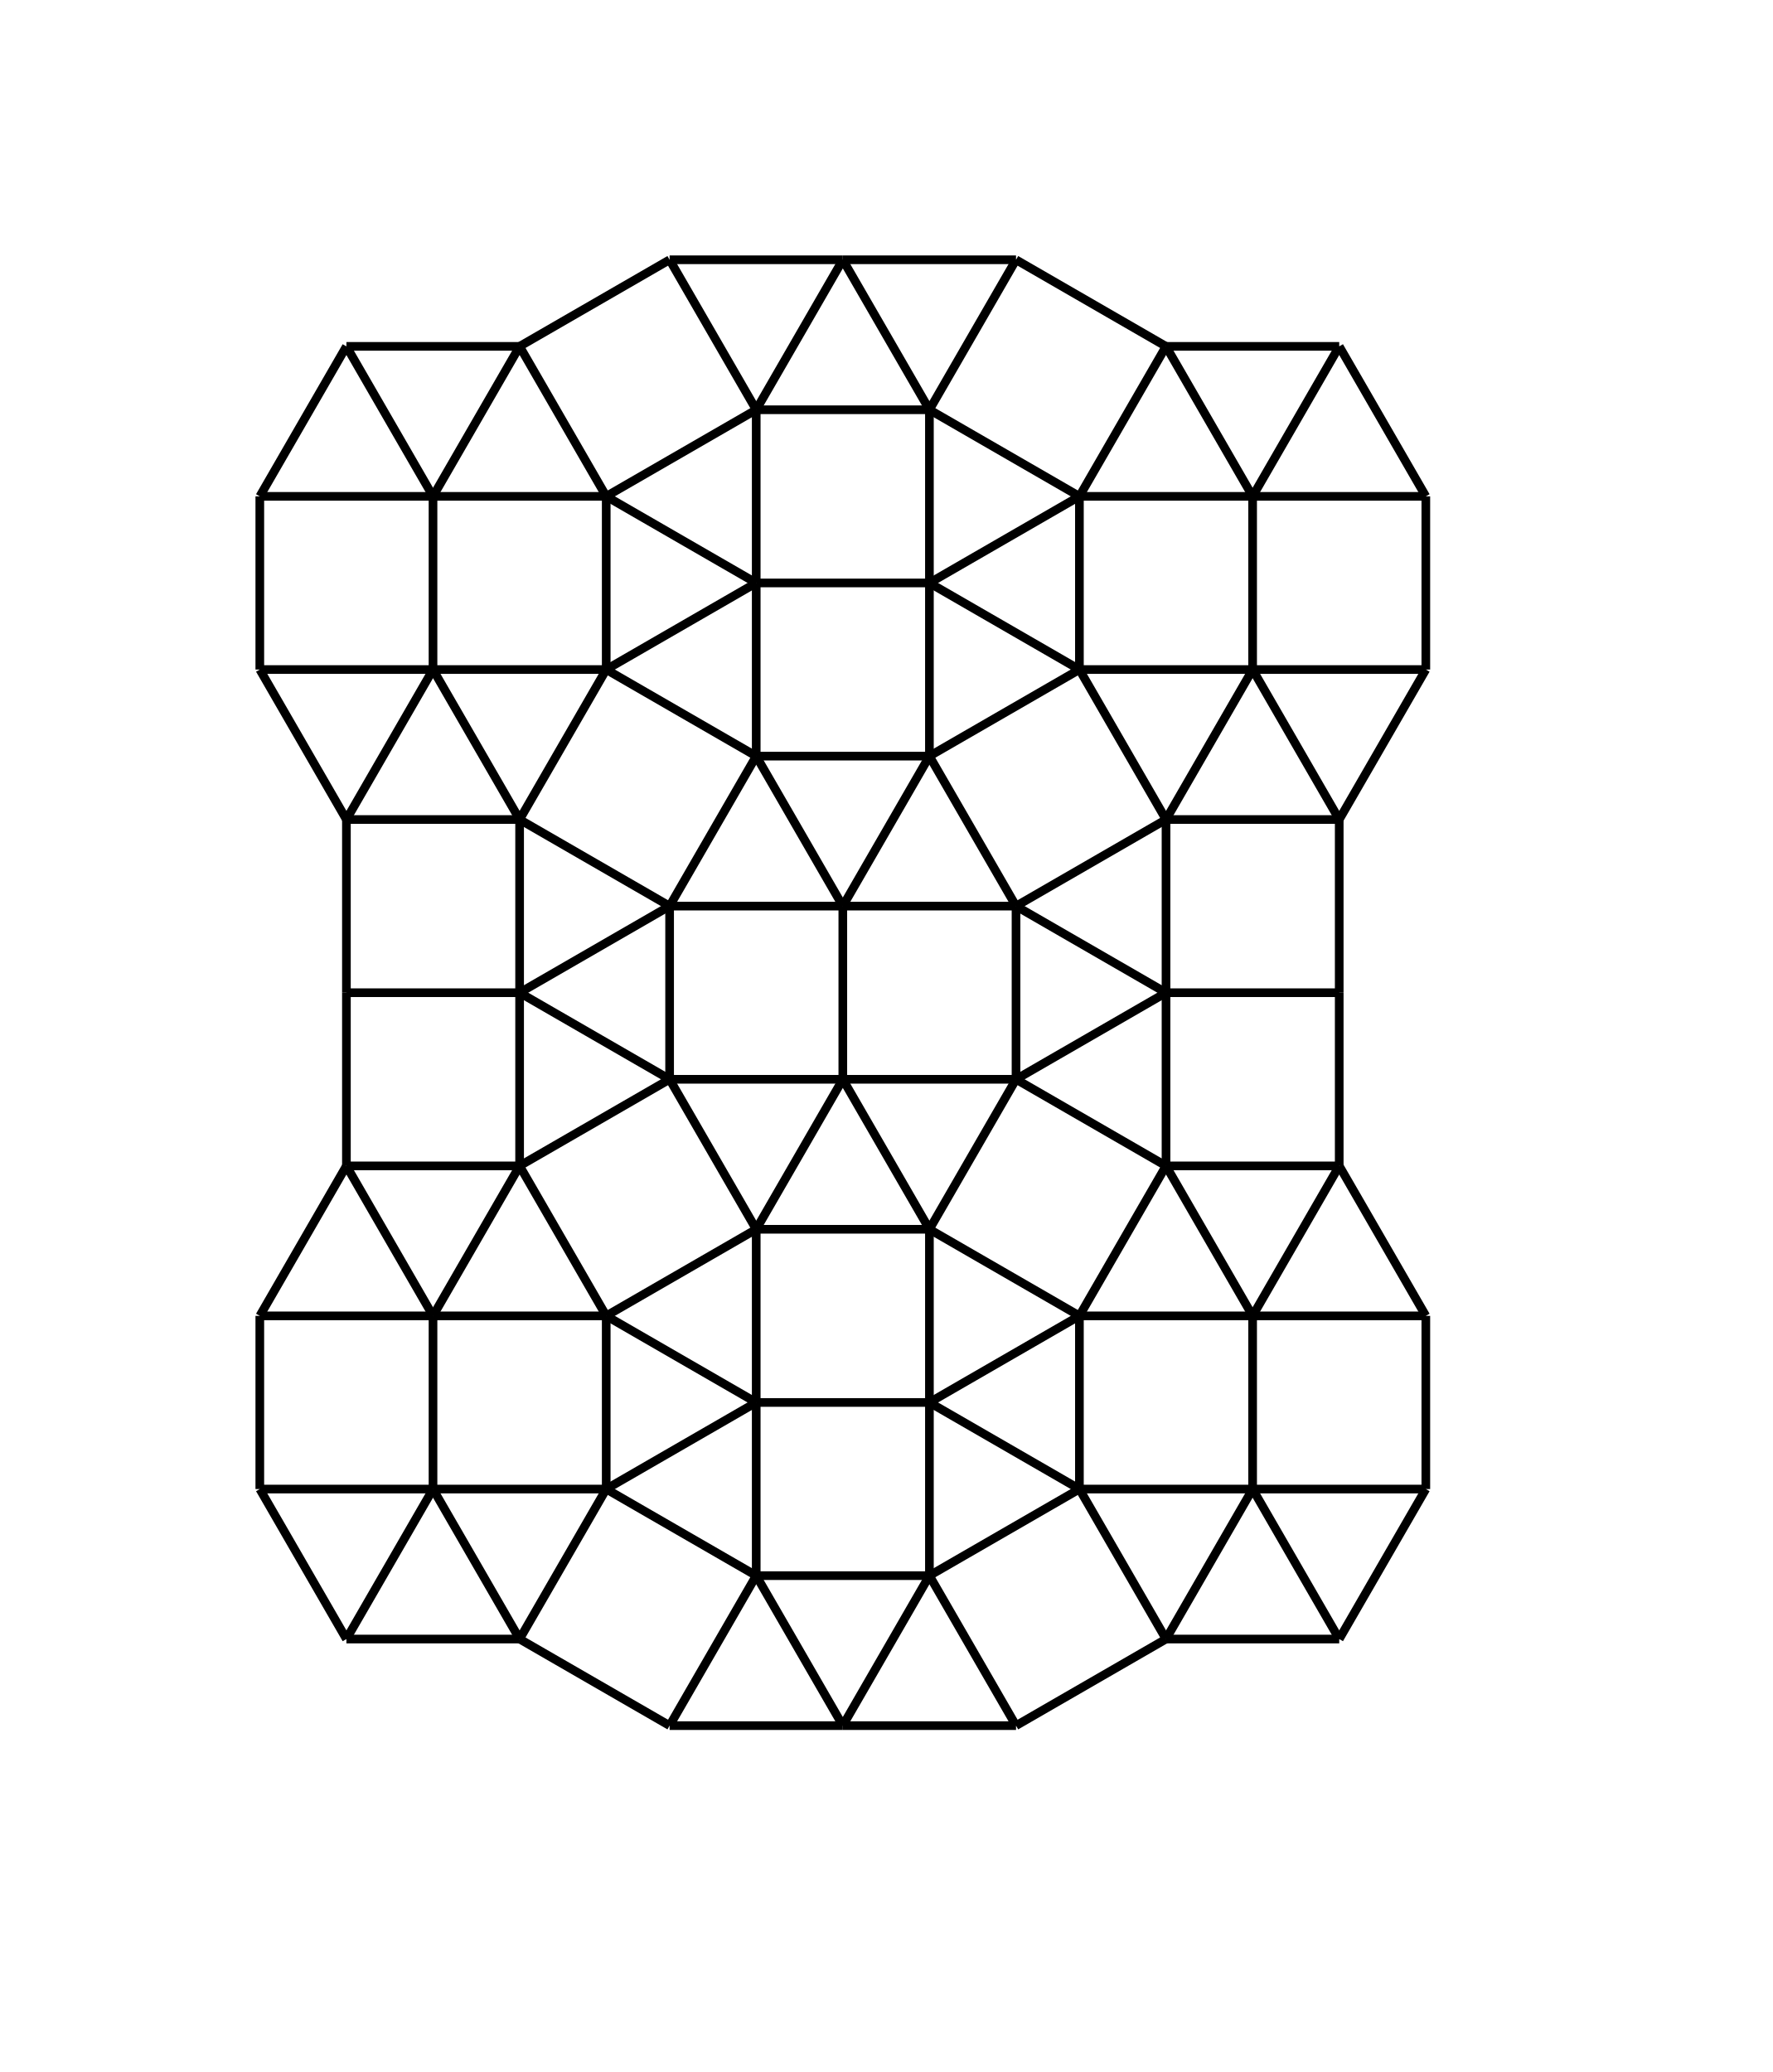
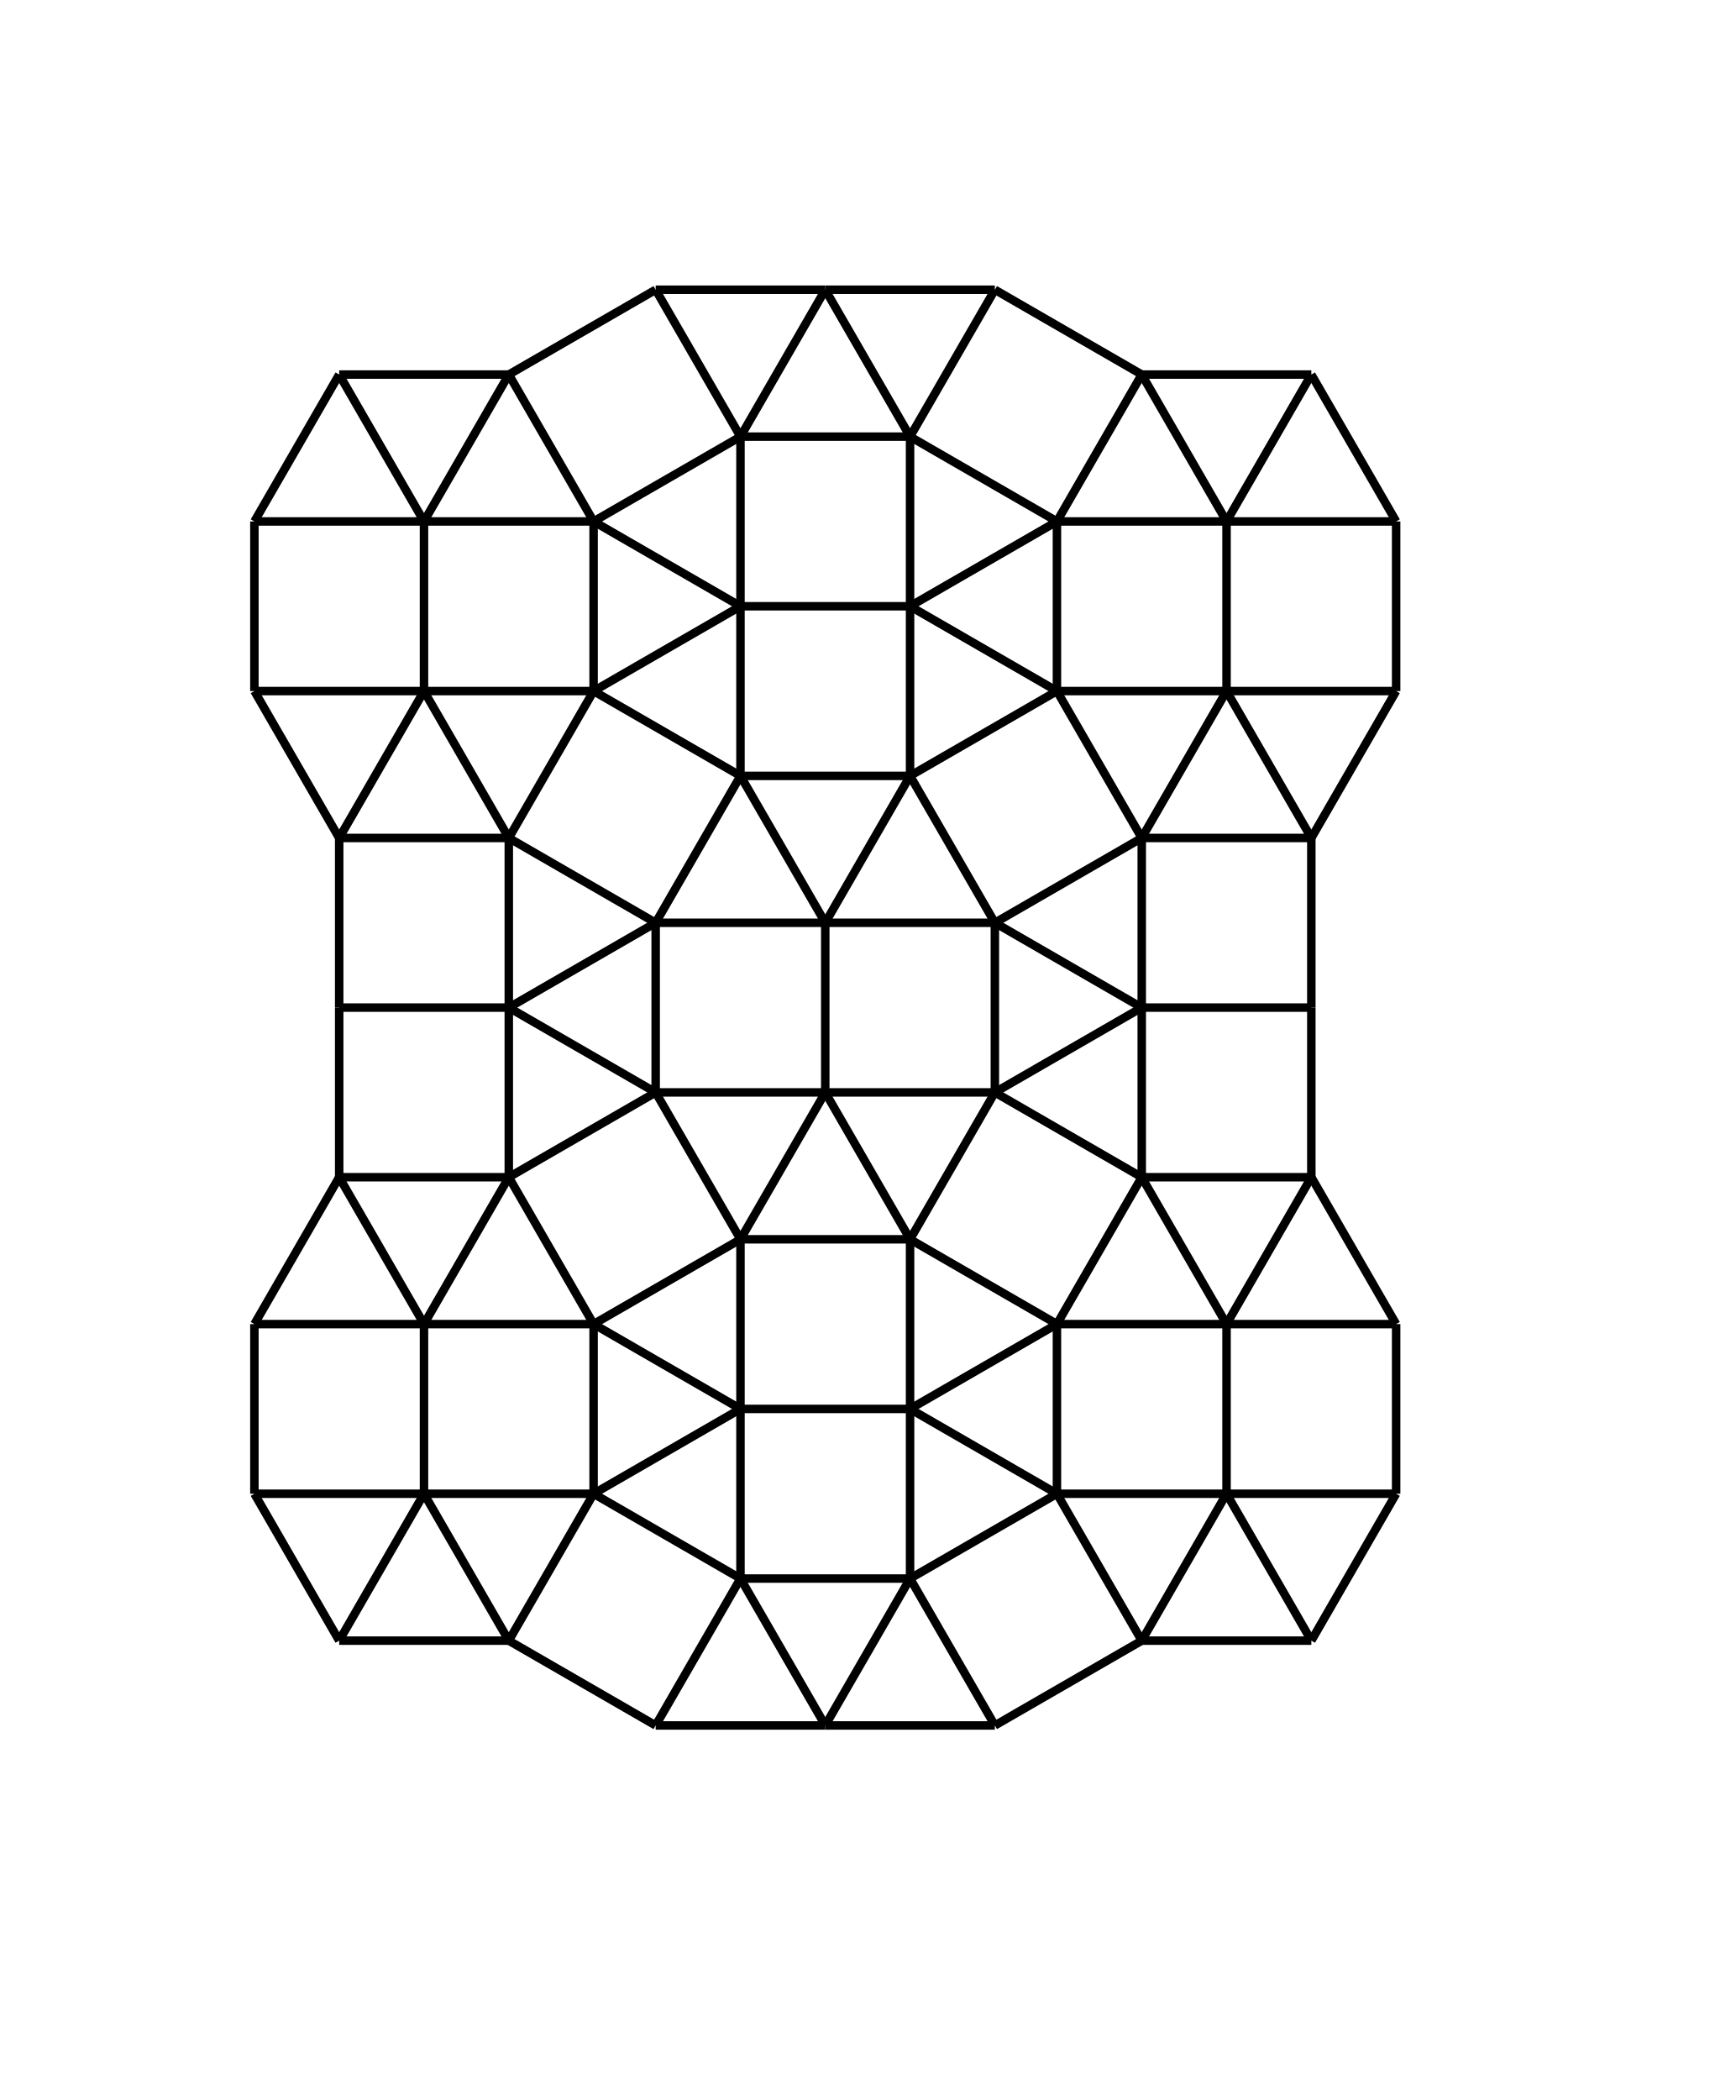
- <svg xmlns="http://www.w3.org/2000/svg" viewBox="0 0 1023.205 1196.41">
+ <svg xmlns="http://www.w3.org/2000/svg" viewBox="0 0 1023.205 1196.41" width="824" height="997">
  <path fill="none" stroke="black" stroke-width="5" d="M 150,286.603 l 100,0 Z" />
  <path fill="none" stroke="black" stroke-width="5" d="M 150,286.603 l 0,100 Z" />
  <path fill="none" stroke="black" stroke-width="5" d="M 150,286.603 l 50,-86.603 Z" />
  <path fill="none" stroke="black" stroke-width="5" d="M 150,386.603 l 100,0 Z" />
  <path fill="none" stroke="black" stroke-width="5" d="M 150,386.603 l 50,86.603 Z" />
+   <path fill="none" stroke="black" stroke-width="5" d="M 150,759.808 l 0,100 Z" />
+   <path fill="none" stroke="black" stroke-width="5" d="M 150,759.808 l 50,-86.603 Z" />
  <path fill="none" stroke="black" stroke-width="5" d="M 150,759.808 l 100,0 Z" />
-   <path fill="none" stroke="black" stroke-width="5" d="M 150,759.808 l 50,-86.603 Z" />
-   <path fill="none" stroke="black" stroke-width="5" d="M 150,759.808 l 0,100 Z" />
+   <path fill="none" stroke="black" stroke-width="5" d="M 150,859.808 l 50,86.603 Z" />
  <path fill="none" stroke="black" stroke-width="5" d="M 150,859.808 l 100,0 Z" />
-   <path fill="none" stroke="black" stroke-width="5" d="M 150,859.808 l 50,86.603 Z" />
  <path fill="none" stroke="black" stroke-width="5" d="M 200,200 l 50,86.603 Z" />
  <path fill="none" stroke="black" stroke-width="5" d="M 200,200 l 100,0 Z" />
+   <path fill="none" stroke="black" stroke-width="5" d="M 200,473.205 l 0,100 Z" />
+   <path fill="none" stroke="black" stroke-width="5" d="M 200,473.205 l 50,-86.603 Z" />
  <path fill="none" stroke="black" stroke-width="5" d="M 200,473.205 l 100,0 Z" />
-   <path fill="none" stroke="black" stroke-width="5" d="M 200,473.205 l 50,-86.603 Z" />
-   <path fill="none" stroke="black" stroke-width="5" d="M 200,473.205 l 0,100 Z" />
  <path fill="none" stroke="black" stroke-width="5" d="M 200,573.205 l 100,0 Z" />
  <path fill="none" stroke="black" stroke-width="5" d="M 200,573.205 l 0,100 Z" />
  <path fill="none" stroke="black" stroke-width="5" d="M 200,673.205 l 50,86.603 Z" />
  <path fill="none" stroke="black" stroke-width="5" d="M 200,673.205 l 100,0 Z" />
  <path fill="none" stroke="black" stroke-width="5" d="M 200,946.41 l 50,-86.603 Z" />
  <path fill="none" stroke="black" stroke-width="5" d="M 200,946.41 l 100,0 Z" />
+   <path fill="none" stroke="black" stroke-width="5" d="M 250,286.603 l 0,100 Z" />
+   <path fill="none" stroke="black" stroke-width="5" d="M 250,286.603 l 100,0 Z" />
  <path fill="none" stroke="black" stroke-width="5" d="M 250,286.603 l 50,-86.603 Z" />
-   <path fill="none" stroke="black" stroke-width="5" d="M 250,286.603 l 100,0 Z" />
-   <path fill="none" stroke="black" stroke-width="5" d="M 250,286.603 l 0,100 Z" />
  <path fill="none" stroke="black" stroke-width="5" d="M 250,386.603 l 50,86.603 Z" />
  <path fill="none" stroke="black" stroke-width="5" d="M 250,386.603 l 100,0 Z" />
  <path fill="none" stroke="black" stroke-width="5" d="M 250,759.808 l 50,-86.603 Z" />
  <path fill="none" stroke="black" stroke-width="5" d="M 250,759.808 l 0,100 Z" />
  <path fill="none" stroke="black" stroke-width="5" d="M 250,759.808 l 100,0 Z" />
  <path fill="none" stroke="black" stroke-width="5" d="M 250,859.808 l 50,86.603 Z" />
  <path fill="none" stroke="black" stroke-width="5" d="M 250,859.808 l 100,0 Z" />
  <path fill="none" stroke="black" stroke-width="5" d="M 300,200 l 86.603,-50 Z" />
  <path fill="none" stroke="black" stroke-width="5" d="M 300,200 l 50,86.603 Z" />
  <path fill="none" stroke="black" stroke-width="5" d="M 300,473.205 l 0,100 Z" />
+   <path fill="none" stroke="black" stroke-width="5" d="M 300,473.205 l 50,-86.603 Z" />
  <path fill="none" stroke="black" stroke-width="5" d="M 300,473.205 l 86.603,50 Z" />
-   <path fill="none" stroke="black" stroke-width="5" d="M 300,473.205 l 50,-86.603 Z" />
-   <path fill="none" stroke="black" stroke-width="5" d="M 300,573.205 l 0,100 Z" />
  <path fill="none" stroke="black" stroke-width="5" d="M 300,573.205 l 86.603,-50 Z" />
  <path fill="none" stroke="black" stroke-width="5" d="M 300,573.205 l 86.603,50 Z" />
+   <path fill="none" stroke="black" stroke-width="5" d="M 300,573.205 l 0,100 Z" />
  <path fill="none" stroke="black" stroke-width="5" d="M 300,673.205 l 50,86.603 Z" />
  <path fill="none" stroke="black" stroke-width="5" d="M 300,673.205 l 86.603,-50 Z" />
  <path fill="none" stroke="black" stroke-width="5" d="M 300,946.41 l 50,-86.603 Z" />
  <path fill="none" stroke="black" stroke-width="5" d="M 300,946.41 l 86.603,50 Z" />
  <path fill="none" stroke="black" stroke-width="5" d="M 386.603,150 l 50,86.603 Z" />
  <path fill="none" stroke="black" stroke-width="5" d="M 386.603,150 l 100,0 Z" />
+   <path fill="none" stroke="black" stroke-width="5" d="M 386.603,523.205 l 50,-86.603 Z" />
  <path fill="none" stroke="black" stroke-width="5" d="M 386.603,523.205 l 100,0 Z" />
  <path fill="none" stroke="black" stroke-width="5" d="M 386.603,523.205 l 0,100 Z" />
-   <path fill="none" stroke="black" stroke-width="5" d="M 386.603,523.205 l 50,-86.603 Z" />
+   <path fill="none" stroke="black" stroke-width="5" d="M 386.603,623.205 l 100,0 Z" />
  <path fill="none" stroke="black" stroke-width="5" d="M 386.603,623.205 l 50,86.603 Z" />
-   <path fill="none" stroke="black" stroke-width="5" d="M 386.603,623.205 l 100,0 Z" />
  <path fill="none" stroke="black" stroke-width="5" d="M 386.603,996.41 l 50,-86.603 Z" />
  <path fill="none" stroke="black" stroke-width="5" d="M 386.603,996.41 l 100,0 Z" />
+   <path fill="none" stroke="black" stroke-width="5" d="M 350,286.603 l 86.603,50 Z" />
  <path fill="none" stroke="black" stroke-width="5" d="M 350,286.603 l 86.603,-50 Z" />
-   <path fill="none" stroke="black" stroke-width="5" d="M 350,286.603 l 86.603,50 Z" />
  <path fill="none" stroke="black" stroke-width="5" d="M 350,286.603 l 0,100 Z" />
+   <path fill="none" stroke="black" stroke-width="5" d="M 350,386.603 l 86.603,50 Z" />
  <path fill="none" stroke="black" stroke-width="5" d="M 350,386.603 l 86.603,-50 Z" />
-   <path fill="none" stroke="black" stroke-width="5" d="M 350,386.603 l 86.603,50 Z" />
+   <path fill="none" stroke="black" stroke-width="5" d="M 350,759.808 l 86.603,-50 Z" />
+   <path fill="none" stroke="black" stroke-width="5" d="M 350,759.808 l 86.603,50 Z" />
  <path fill="none" stroke="black" stroke-width="5" d="M 350,759.808 l 0,100 Z" />
-   <path fill="none" stroke="black" stroke-width="5" d="M 350,759.808 l 86.603,50 Z" />
-   <path fill="none" stroke="black" stroke-width="5" d="M 350,759.808 l 86.603,-50 Z" />
+   <path fill="none" stroke="black" stroke-width="5" d="M 350,859.808 l 86.603,50 Z" />
  <path fill="none" stroke="black" stroke-width="5" d="M 350,859.808 l 86.603,-50 Z" />
-   <path fill="none" stroke="black" stroke-width="5" d="M 350,859.808 l 86.603,50 Z" />
+   <path fill="none" stroke="black" stroke-width="5" d="M 436.603,236.603 l 50,-86.603 Z" />
+   <path fill="none" stroke="black" stroke-width="5" d="M 436.603,236.603 l 100,0 Z" />
  <path fill="none" stroke="black" stroke-width="5" d="M 436.603,236.603 l 0,100 Z" />
-   <path fill="none" stroke="black" stroke-width="5" d="M 436.603,236.603 l 100,0 Z" />
-   <path fill="none" stroke="black" stroke-width="5" d="M 436.603,236.603 l 50,-86.603 Z" />
  <path fill="none" stroke="black" stroke-width="5" d="M 436.603,336.603 l 100,0 Z" />
  <path fill="none" stroke="black" stroke-width="5" d="M 436.603,336.603 l 0,100 Z" />
  <path fill="none" stroke="black" stroke-width="5" d="M 436.603,436.603 l 50,86.603 Z" />
  <path fill="none" stroke="black" stroke-width="5" d="M 436.603,436.603 l 100,0 Z" />
+   <path fill="none" stroke="black" stroke-width="5" d="M 436.603,709.808 l 100,0 Z" />
+   <path fill="none" stroke="black" stroke-width="5" d="M 436.603,709.808 l 0,100 Z" />
  <path fill="none" stroke="black" stroke-width="5" d="M 436.603,709.808 l 50,-86.603 Z" />
-   <path fill="none" stroke="black" stroke-width="5" d="M 436.603,709.808 l 0,100 Z" />
-   <path fill="none" stroke="black" stroke-width="5" d="M 436.603,709.808 l 100,0 Z" />
+   <path fill="none" stroke="black" stroke-width="5" d="M 436.603,809.808 l 0,100 Z" />
  <path fill="none" stroke="black" stroke-width="5" d="M 436.603,809.808 l 100,0 Z" />
-   <path fill="none" stroke="black" stroke-width="5" d="M 436.603,809.808 l 0,100 Z" />
  <path fill="none" stroke="black" stroke-width="5" d="M 436.603,909.808 l 100,0 Z" />
  <path fill="none" stroke="black" stroke-width="5" d="M 436.603,909.808 l 50,86.603 Z" />
  <path fill="none" stroke="black" stroke-width="5" d="M 486.603,150 l 100,0 Z" />
  <path fill="none" stroke="black" stroke-width="5" d="M 486.603,150 l 50,86.603 Z" />
+   <path fill="none" stroke="black" stroke-width="5" d="M 486.603,523.205 l 0,100 Z" />
+   <path fill="none" stroke="black" stroke-width="5" d="M 486.603,523.205 l 100,0 Z" />
  <path fill="none" stroke="black" stroke-width="5" d="M 486.603,523.205 l 50,-86.603 Z" />
-   <path fill="none" stroke="black" stroke-width="5" d="M 486.603,523.205 l 100,0 Z" />
-   <path fill="none" stroke="black" stroke-width="5" d="M 486.603,523.205 l 0,100 Z" />
+   <path fill="none" stroke="black" stroke-width="5" d="M 486.603,623.205 l 50,86.603 Z" />
  <path fill="none" stroke="black" stroke-width="5" d="M 486.603,623.205 l 100,0 Z" />
-   <path fill="none" stroke="black" stroke-width="5" d="M 486.603,623.205 l 50,86.603 Z" />
+   <path fill="none" stroke="black" stroke-width="5" d="M 486.603,996.41 l 100,0 Z" />
  <path fill="none" stroke="black" stroke-width="5" d="M 486.603,996.41 l 50,-86.603 Z" />
-   <path fill="none" stroke="black" stroke-width="5" d="M 486.603,996.41 l 100,0 Z" />
  <path fill="none" stroke="black" stroke-width="5" d="M 536.603,236.603 l 86.603,50 Z" />
  <path fill="none" stroke="black" stroke-width="5" d="M 536.603,236.603 l 50,-86.603 Z" />
  <path fill="none" stroke="black" stroke-width="5" d="M 536.603,236.603 l 0,100 Z" />
  <path fill="none" stroke="black" stroke-width="5" d="M 536.603,336.603 l 86.603,-50 Z" />
+   <path fill="none" stroke="black" stroke-width="5" d="M 536.603,336.603 l 0,100 Z" />
  <path fill="none" stroke="black" stroke-width="5" d="M 536.603,336.603 l 86.603,50 Z" />
-   <path fill="none" stroke="black" stroke-width="5" d="M 536.603,336.603 l 0,100 Z" />
  <path fill="none" stroke="black" stroke-width="5" d="M 536.603,436.603 l 86.603,-50 Z" />
  <path fill="none" stroke="black" stroke-width="5" d="M 536.603,436.603 l 50,86.603 Z" />
  <path fill="none" stroke="black" stroke-width="5" d="M 536.603,709.808 l 86.603,50 Z" />
+   <path fill="none" stroke="black" stroke-width="5" d="M 536.603,709.808 l 50,-86.603 Z" />
  <path fill="none" stroke="black" stroke-width="5" d="M 536.603,709.808 l 0,100 Z" />
-   <path fill="none" stroke="black" stroke-width="5" d="M 536.603,709.808 l 50,-86.603 Z" />
-   <path fill="none" stroke="black" stroke-width="5" d="M 536.603,809.808 l 86.603,50 Z" />
  <path fill="none" stroke="black" stroke-width="5" d="M 536.603,809.808 l 86.603,-50 Z" />
  <path fill="none" stroke="black" stroke-width="5" d="M 536.603,809.808 l 0,100 Z" />
+   <path fill="none" stroke="black" stroke-width="5" d="M 536.603,809.808 l 86.603,50 Z" />
+   <path fill="none" stroke="black" stroke-width="5" d="M 536.603,909.808 l 50,86.603 Z" />
  <path fill="none" stroke="black" stroke-width="5" d="M 536.603,909.808 l 86.603,-50 Z" />
-   <path fill="none" stroke="black" stroke-width="5" d="M 536.603,909.808 l 50,86.603 Z" />
-   <path fill="none" stroke="black" stroke-width="5" d="M 623.205,286.603 l 0,100 Z" />
  <path fill="none" stroke="black" stroke-width="5" d="M 623.205,286.603 l 50,-86.603 Z" />
  <path fill="none" stroke="black" stroke-width="5" d="M 623.205,286.603 l 100,0 Z" />
+   <path fill="none" stroke="black" stroke-width="5" d="M 623.205,286.603 l 0,100 Z" />
+   <path fill="none" stroke="black" stroke-width="5" d="M 623.205,386.603 l 50,86.603 Z" />
  <path fill="none" stroke="black" stroke-width="5" d="M 623.205,386.603 l 100,0 Z" />
-   <path fill="none" stroke="black" stroke-width="5" d="M 623.205,386.603 l 50,86.603 Z" />
+   <path fill="none" stroke="black" stroke-width="5" d="M 623.205,759.808 l 100,0 Z" />
+   <path fill="none" stroke="black" stroke-width="5" d="M 623.205,759.808 l 50,-86.603 Z" />
  <path fill="none" stroke="black" stroke-width="5" d="M 623.205,759.808 l 0,100 Z" />
-   <path fill="none" stroke="black" stroke-width="5" d="M 623.205,759.808 l 50,-86.603 Z" />
-   <path fill="none" stroke="black" stroke-width="5" d="M 623.205,759.808 l 100,0 Z" />
  <path fill="none" stroke="black" stroke-width="5" d="M 623.205,859.808 l 50,86.603 Z" />
  <path fill="none" stroke="black" stroke-width="5" d="M 623.205,859.808 l 100,0 Z" />
  <path fill="none" stroke="black" stroke-width="5" d="M 586.603,150 l 86.603,50 Z" />
  <path fill="none" stroke="black" stroke-width="5" d="M 586.603,523.205 l 86.603,50 Z" />
+   <path fill="none" stroke="black" stroke-width="5" d="M 586.603,523.205 l 86.603,-50 Z" />
  <path fill="none" stroke="black" stroke-width="5" d="M 586.603,523.205 l 0,100 Z" />
-   <path fill="none" stroke="black" stroke-width="5" d="M 586.603,523.205 l 86.603,-50 Z" />
  <path fill="none" stroke="black" stroke-width="5" d="M 586.603,623.205 l 86.603,50 Z" />
  <path fill="none" stroke="black" stroke-width="5" d="M 586.603,623.205 l 86.603,-50 Z" />
  <path fill="none" stroke="black" stroke-width="5" d="M 586.603,996.41 l 86.603,-50 Z" />
  <path fill="none" stroke="black" stroke-width="5" d="M 673.205,200 l 100,0 Z" />
  <path fill="none" stroke="black" stroke-width="5" d="M 673.205,200 l 50,86.603 Z" />
  <path fill="none" stroke="black" stroke-width="5" d="M 673.205,473.205 l 100,0 Z" />
  <path fill="none" stroke="black" stroke-width="5" d="M 673.205,473.205 l 50,-86.603 Z" />
  <path fill="none" stroke="black" stroke-width="5" d="M 673.205,473.205 l 0,100 Z" />
+   <path fill="none" stroke="black" stroke-width="5" d="M 673.205,573.205 l 0,100 Z" />
  <path fill="none" stroke="black" stroke-width="5" d="M 673.205,573.205 l 100,0 Z" />
-   <path fill="none" stroke="black" stroke-width="5" d="M 673.205,573.205 l 0,100 Z" />
  <path fill="none" stroke="black" stroke-width="5" d="M 673.205,673.205 l 100,0 Z" />
  <path fill="none" stroke="black" stroke-width="5" d="M 673.205,673.205 l 50,86.603 Z" />
  <path fill="none" stroke="black" stroke-width="5" d="M 673.205,946.41 l 100,0 Z" />
  <path fill="none" stroke="black" stroke-width="5" d="M 673.205,946.41 l 50,-86.603 Z" />
  <path fill="none" stroke="black" stroke-width="5" d="M 723.205,286.603 l 50,-86.603 Z" />
  <path fill="none" stroke="black" stroke-width="5" d="M 723.205,286.603 l 0,100 Z" />
  <path fill="none" stroke="black" stroke-width="5" d="M 723.205,286.603 l 100,0 Z" />
  <path fill="none" stroke="black" stroke-width="5" d="M 723.205,386.603 l 100,0 Z" />
  <path fill="none" stroke="black" stroke-width="5" d="M 723.205,386.603 l 50,86.603 Z" />
+   <path fill="none" stroke="black" stroke-width="5" d="M 723.205,759.808 l 100,0 Z" />
  <path fill="none" stroke="black" stroke-width="5" d="M 723.205,759.808 l 50,-86.603 Z" />
-   <path fill="none" stroke="black" stroke-width="5" d="M 723.205,759.808 l 100,0 Z" />
  <path fill="none" stroke="black" stroke-width="5" d="M 723.205,759.808 l 0,100 Z" />
+   <path fill="none" stroke="black" stroke-width="5" d="M 723.205,859.808 l 100,0 Z" />
  <path fill="none" stroke="black" stroke-width="5" d="M 723.205,859.808 l 50,86.603 Z" />
-   <path fill="none" stroke="black" stroke-width="5" d="M 723.205,859.808 l 100,0 Z" />
  <path fill="none" stroke="black" stroke-width="5" d="M 773.205,200 l 50,86.603 Z" />
+   <path fill="none" stroke="black" stroke-width="5" d="M 773.205,473.205 l 50,-86.603 Z" />
  <path fill="none" stroke="black" stroke-width="5" d="M 773.205,473.205 l 0,100 Z" />
-   <path fill="none" stroke="black" stroke-width="5" d="M 773.205,473.205 l 50,-86.603 Z" />
  <path fill="none" stroke="black" stroke-width="5" d="M 773.205,573.205 l 0,100 Z" />
  <path fill="none" stroke="black" stroke-width="5" d="M 773.205,673.205 l 50,86.603 Z" />
  <path fill="none" stroke="black" stroke-width="5" d="M 773.205,946.41 l 50,-86.603 Z" />
  <path fill="none" stroke="black" stroke-width="5" d="M 823.205,286.603 l 0,100 Z" />
  <path fill="none" stroke="black" stroke-width="5" d="M 823.205,759.808 l 0,100 Z" />
</svg>
